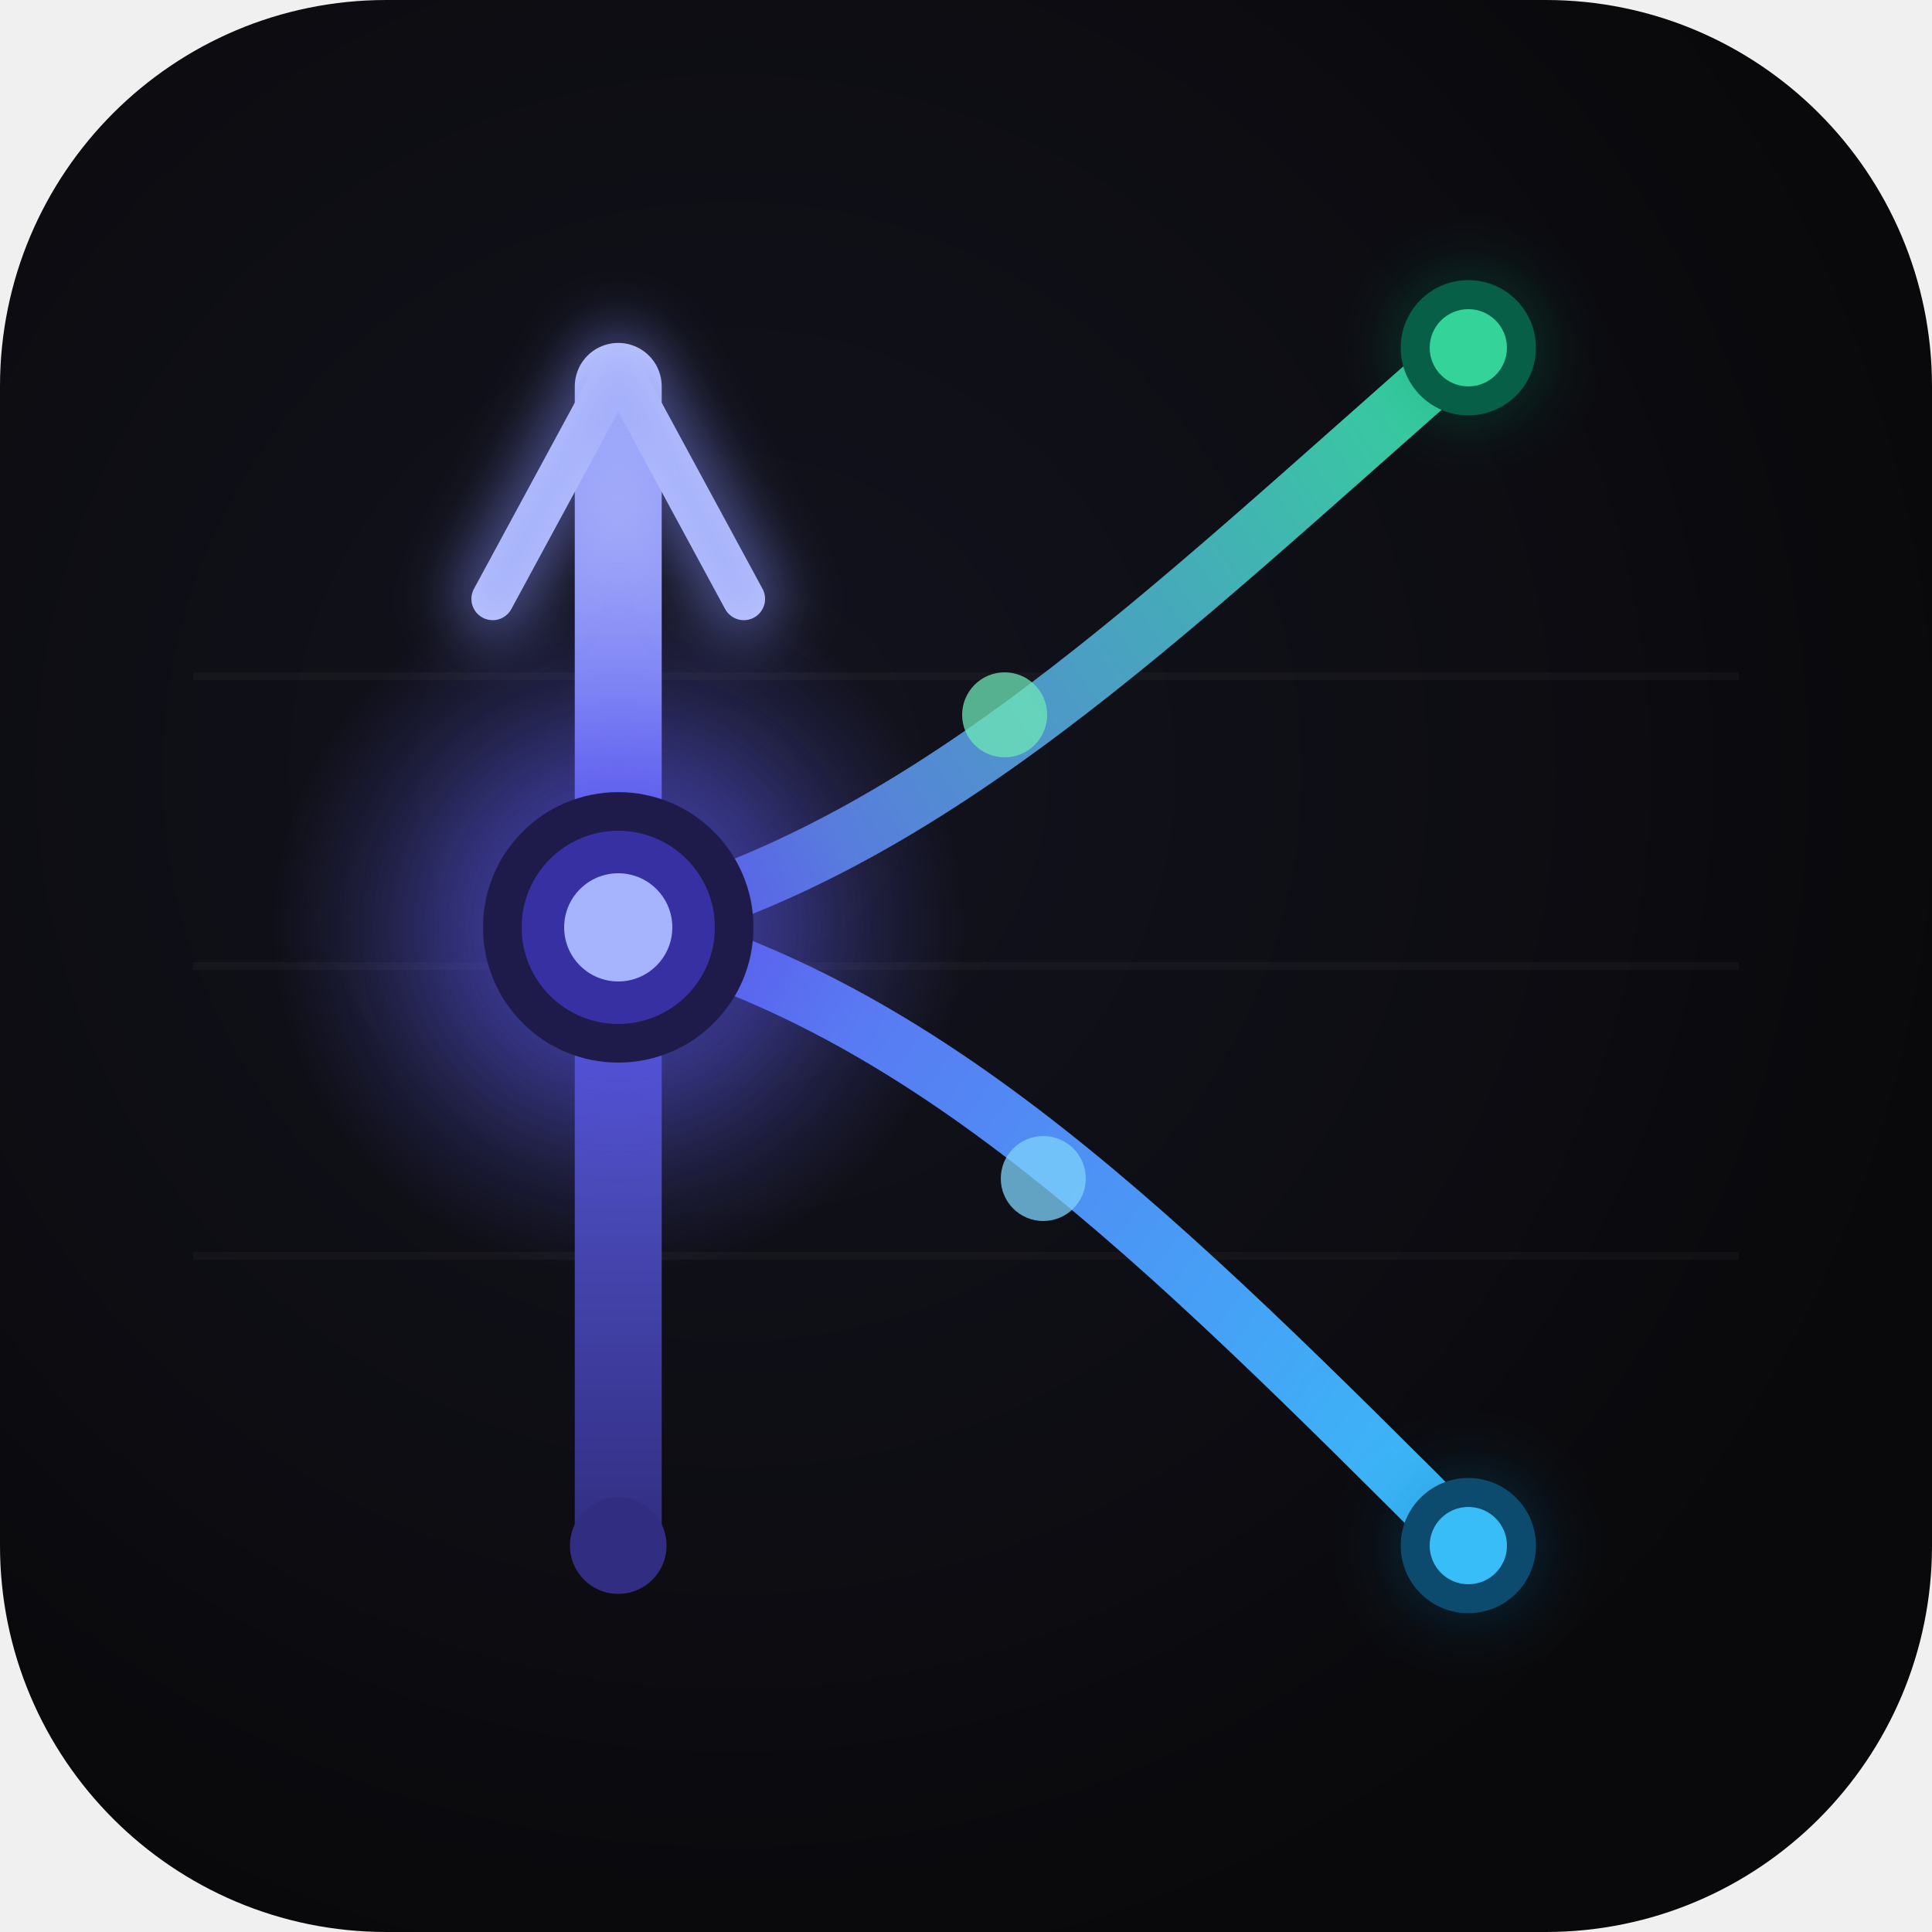
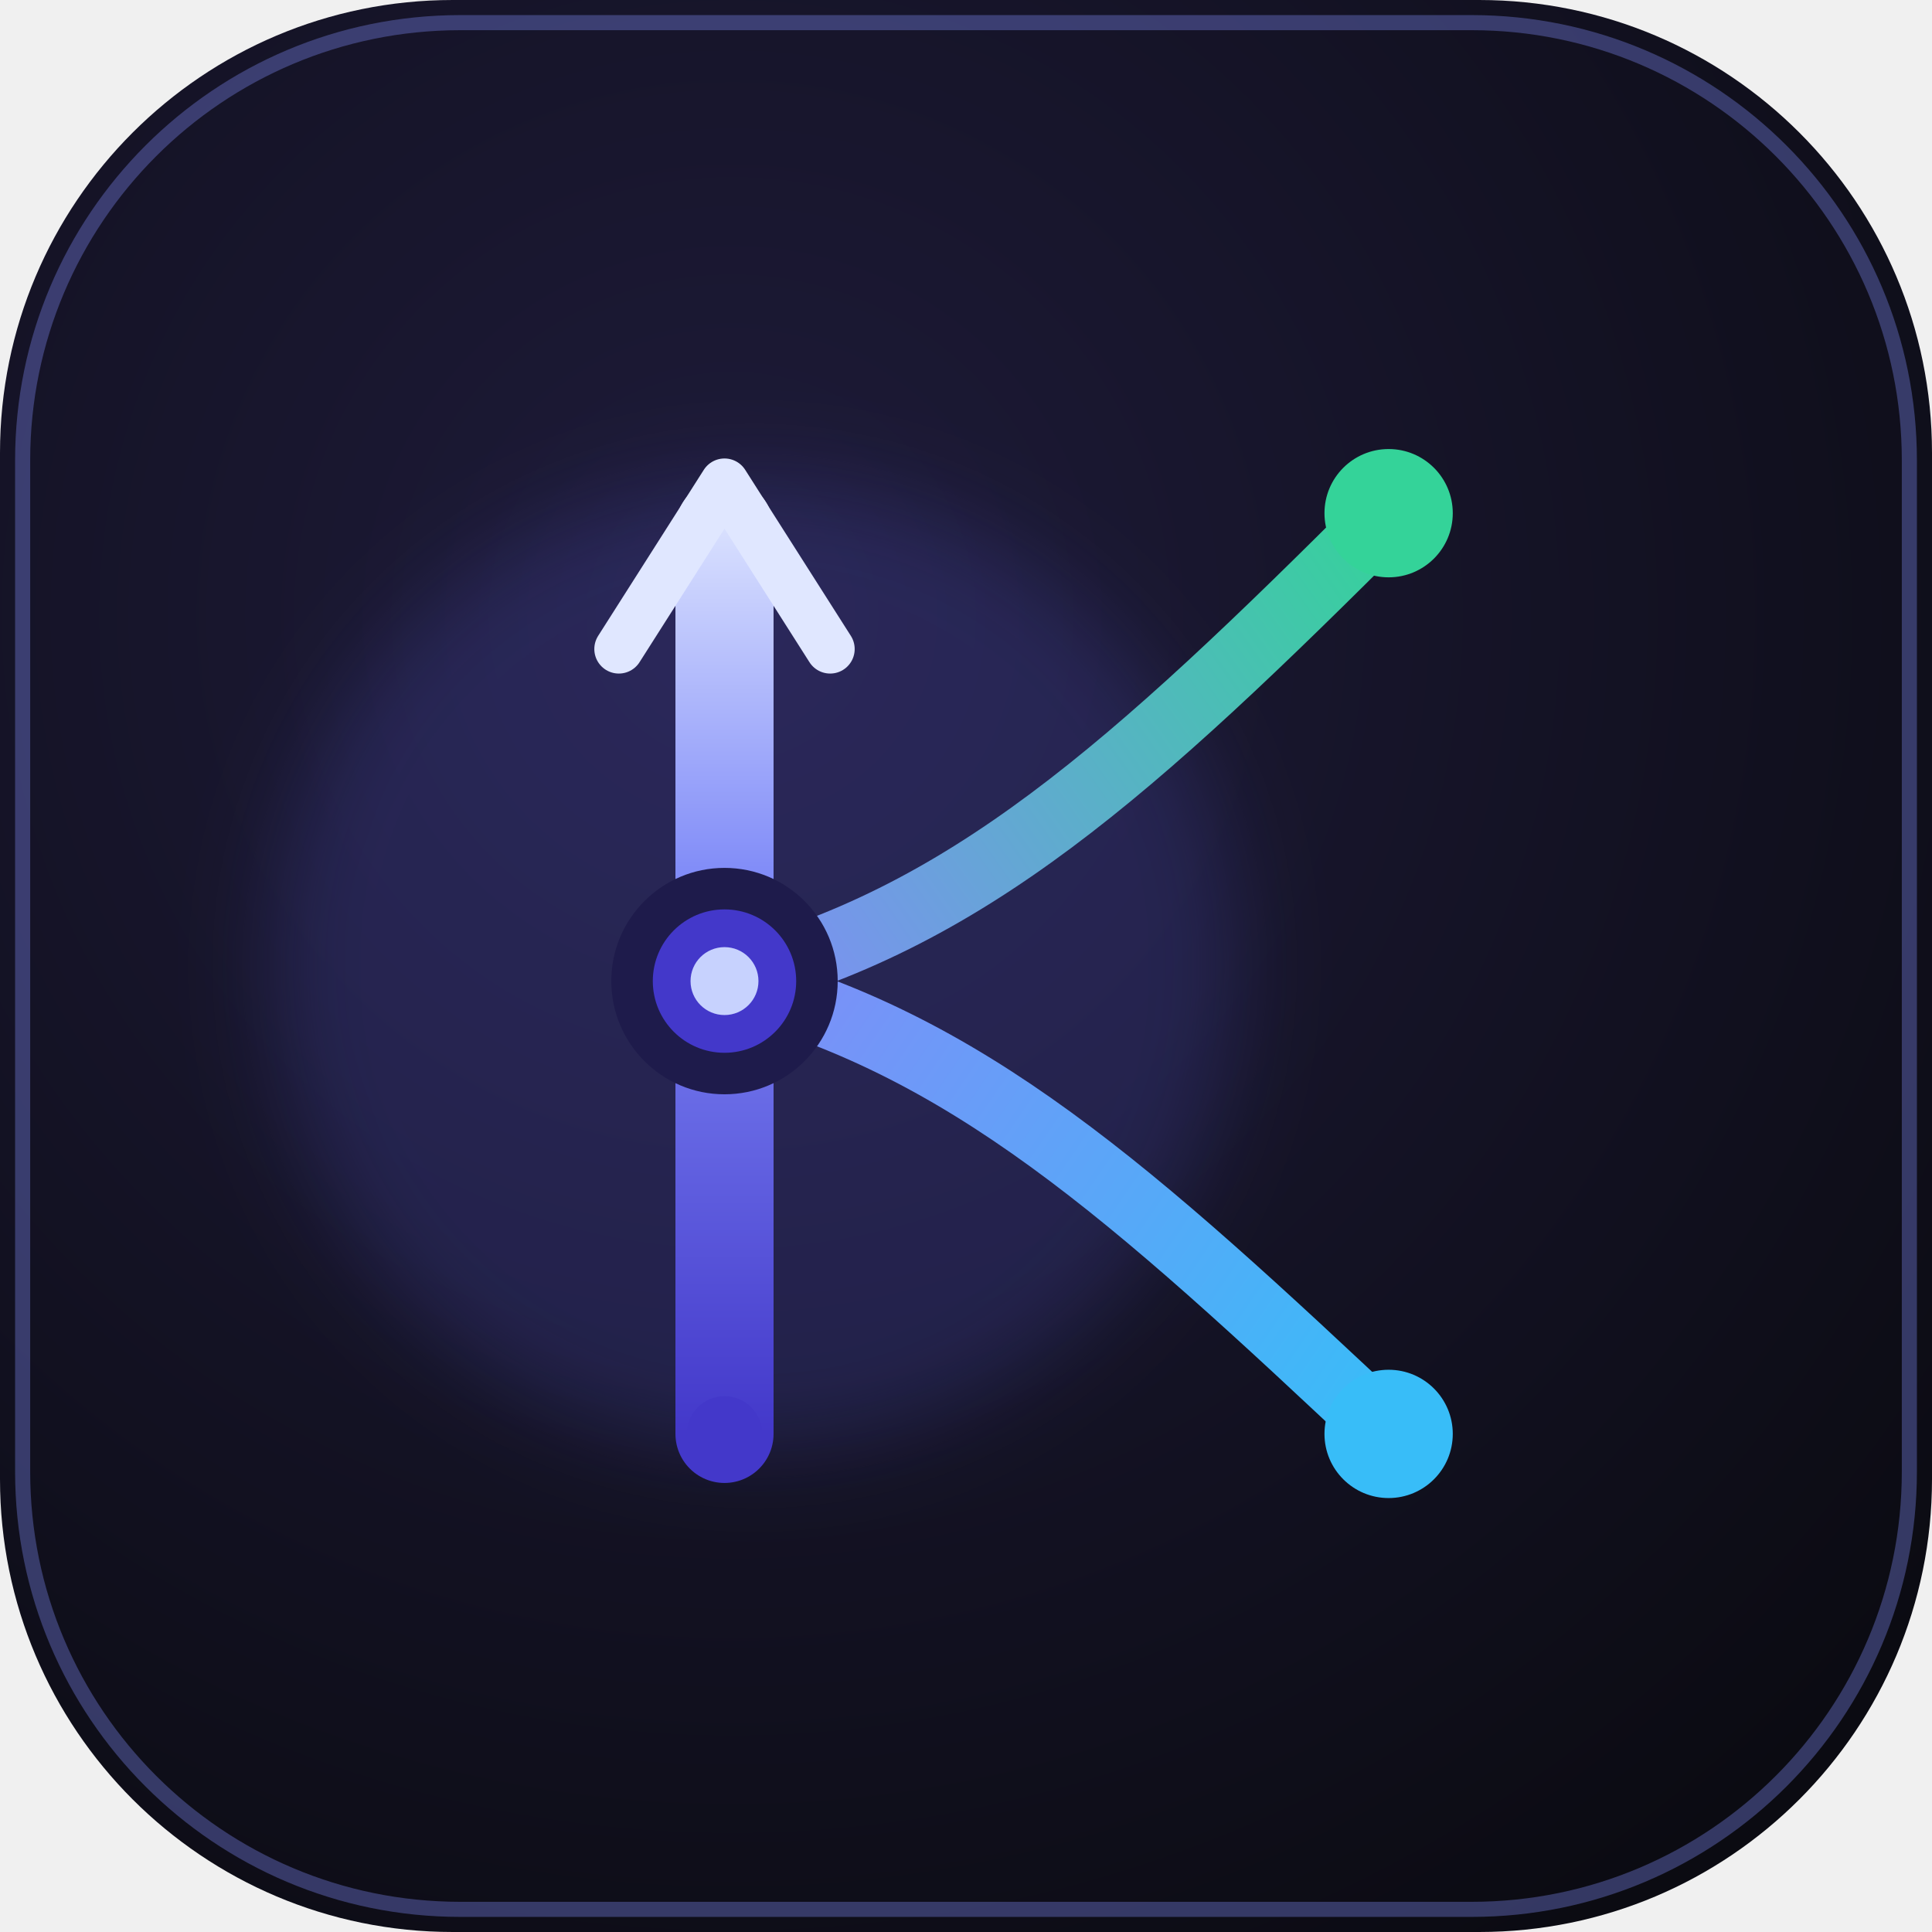
- <svg xmlns="http://www.w3.org/2000/svg" viewBox="0 0 100 100">
+ <svg xmlns="http://www.w3.org/2000/svg" width="256" height="256" viewBox="0 0 256 256">
  <defs>
-     <radialGradient id="bg" cx="38%" cy="40%" r="65%">
-       <stop offset="0%" stop-color="#13131f" />
-       <stop offset="100%" stop-color="#09090b" />
+     <radialGradient id="bg" cx="38%" cy="32%" r="80%">
+       <stop offset="0%" stop-color="#1e1b3a" />
+       <stop offset="100%" stop-color="#0b0b12" />
    </radialGradient>
-     <linearGradient id="vbar" x1="32" y1="80" x2="32" y2="18" gradientUnits="userSpaceOnUse">
-       <stop offset="0%" stop-color="#312e81" />
-       <stop offset="60%" stop-color="#6366f1" />
-       <stop offset="100%" stop-color="#c7d2fe" />
+     <linearGradient id="vbar" x1="96" y1="190" x2="96" y2="66" gradientUnits="userSpaceOnUse">
+       <stop offset="0%" stop-color="#4338ca" />
+       <stop offset="60%" stop-color="#818cf8" />
+       <stop offset="100%" stop-color="#e0e7ff" />
    </linearGradient>
-     <linearGradient id="upper-arm" x1="32" y1="48" x2="76" y2="18" gradientUnits="userSpaceOnUse">
-       <stop offset="0%" stop-color="#6366f1" />
+     <linearGradient id="upper" x1="96" y1="130" x2="184" y2="68" gradientUnits="userSpaceOnUse">
+       <stop offset="0%" stop-color="#818cf8" />
      <stop offset="100%" stop-color="#34d399" />
    </linearGradient>
-     <linearGradient id="lower-arm" x1="32" y1="48" x2="76" y2="80" gradientUnits="userSpaceOnUse">
-       <stop offset="0%" stop-color="#6366f1" />
+     <linearGradient id="lower" x1="96" y1="130" x2="184" y2="190" gradientUnits="userSpaceOnUse">
+       <stop offset="0%" stop-color="#818cf8" />
      <stop offset="100%" stop-color="#38bdf8" />
    </linearGradient>
-     <radialGradient id="node-glow" cx="50%" cy="50%" r="50%">
-       <stop offset="0%" stop-color="#6366f1" stop-opacity="0.55" />
-       <stop offset="100%" stop-color="#6366f1" stop-opacity="0" />
-     </radialGradient>
-     <filter id="soft-glow" x="-80%" y="-80%" width="260%" height="260%">
-       <feGaussianBlur in="SourceGraphic" stdDeviation="2.5" />
-     </filter>
-     <filter id="tip-glow" x="-80%" y="-80%" width="260%" height="260%">
-       <feGaussianBlur in="SourceGraphic" stdDeviation="1.5" />
+     <filter id="soft" x="-40%" y="-40%" width="180%" height="180%">
+       <feGaussianBlur stdDeviation="6" />
    </filter>
  </defs>
-   <rect width="100" height="100" rx="20" fill="url(#bg)" />
-   <line x1="10" y1="35" x2="90" y2="35" stroke="#ffffff" stroke-width="0.4" stroke-opacity="0.03" />
-   <line x1="10" y1="50" x2="90" y2="50" stroke="#ffffff" stroke-width="0.4" stroke-opacity="0.03" />
-   <line x1="10" y1="65" x2="90" y2="65" stroke="#ffffff" stroke-width="0.4" stroke-opacity="0.03" />
-   <circle cx="32" cy="48" r="18" fill="url(#node-glow)" />
-   <line x1="32" y1="80" x2="32" y2="20" stroke="url(#vbar)" stroke-width="4.5" stroke-linecap="round" />
-   <polyline points="25.5,31 32,19 38.5,31" fill="none" stroke="#c7d2fe" stroke-width="2.2" stroke-linejoin="round" stroke-linecap="round" />
-   <polyline points="25.5,31 32,19 38.5,31" fill="none" stroke="#818cf8" stroke-width="4" stroke-linejoin="round" stroke-linecap="round" filter="url(#tip-glow)" opacity="0.5" />
-   <path d="M 32 48 C 48 44 60 32 76 18" fill="none" stroke="url(#upper-arm)" stroke-width="3" stroke-linecap="round" />
-   <circle cx="52" cy="37" r="2.2" fill="#6ee7b7" opacity="0.75" />
-   <circle cx="76" cy="18" r="4" fill="#059669" opacity="0.25" filter="url(#tip-glow)" />
-   <circle cx="76" cy="18" r="3.5" fill="#065f46" />
-   <circle cx="76" cy="18" r="2" fill="#34d399" />
-   <path d="M 32 48 C 48 52 60 64 76 80" fill="none" stroke="url(#lower-arm)" stroke-width="3" stroke-linecap="round" />
-   <circle cx="54" cy="61" r="2.2" fill="#7dd3fc" opacity="0.75" />
-   <circle cx="76" cy="80" r="4" fill="#0369a1" opacity="0.25" filter="url(#tip-glow)" />
-   <circle cx="76" cy="80" r="3.5" fill="#0c4a6e" />
-   <circle cx="76" cy="80" r="2" fill="#38bdf8" />
-   <circle cx="32" cy="48" r="10" fill="#4f46e5" opacity="0.3" filter="url(#soft-glow)" />
-   <circle cx="32" cy="48" r="7" fill="#1e1b4b" />
-   <circle cx="32" cy="48" r="5" fill="#3730a3" />
-   <circle cx="32" cy="48" r="2.8" fill="#a5b4fc" />
-   <circle cx="32" cy="80" r="2.5" fill="#312e81" />
+   <rect width="256" height="256" rx="60" fill="url(#bg)" />
+   <rect x="3" y="3" width="250" height="250" rx="58" fill="none" stroke="#818cf8" stroke-opacity="0.35" stroke-width="2" />
+   <circle cx="100" cy="128" r="64" fill="#6366f1" opacity="0.18" filter="url(#soft)" />
+   <line x1="96" y1="190" x2="96" y2="70" stroke="url(#vbar)" stroke-width="13" stroke-linecap="round" />
+   <polyline points="82,86 96,64 110,86" fill="none" stroke="#e0e7ff" stroke-width="6.5" stroke-linejoin="round" stroke-linecap="round" />
+   <path d="M96 130 C 128 122 150 102 184 68" fill="none" stroke="url(#upper)" stroke-width="9" stroke-linecap="round" />
+   <path d="M96 130 C 128 138 150 158 184 190" fill="none" stroke="url(#lower)" stroke-width="9" stroke-linecap="round" />
+   <circle cx="184" cy="68" r="8.5" fill="#34d399" />
+   <circle cx="184" cy="190" r="8.5" fill="#38bdf8" />
+   <circle cx="96" cy="130" r="15" fill="#1e1b4b" />
+   <circle cx="96" cy="130" r="9.5" fill="#4338ca" />
+   <circle cx="96" cy="130" r="4.5" fill="#c7d2fe" />
+   <circle cx="96" cy="190" r="5" fill="#4338ca" />
</svg>
